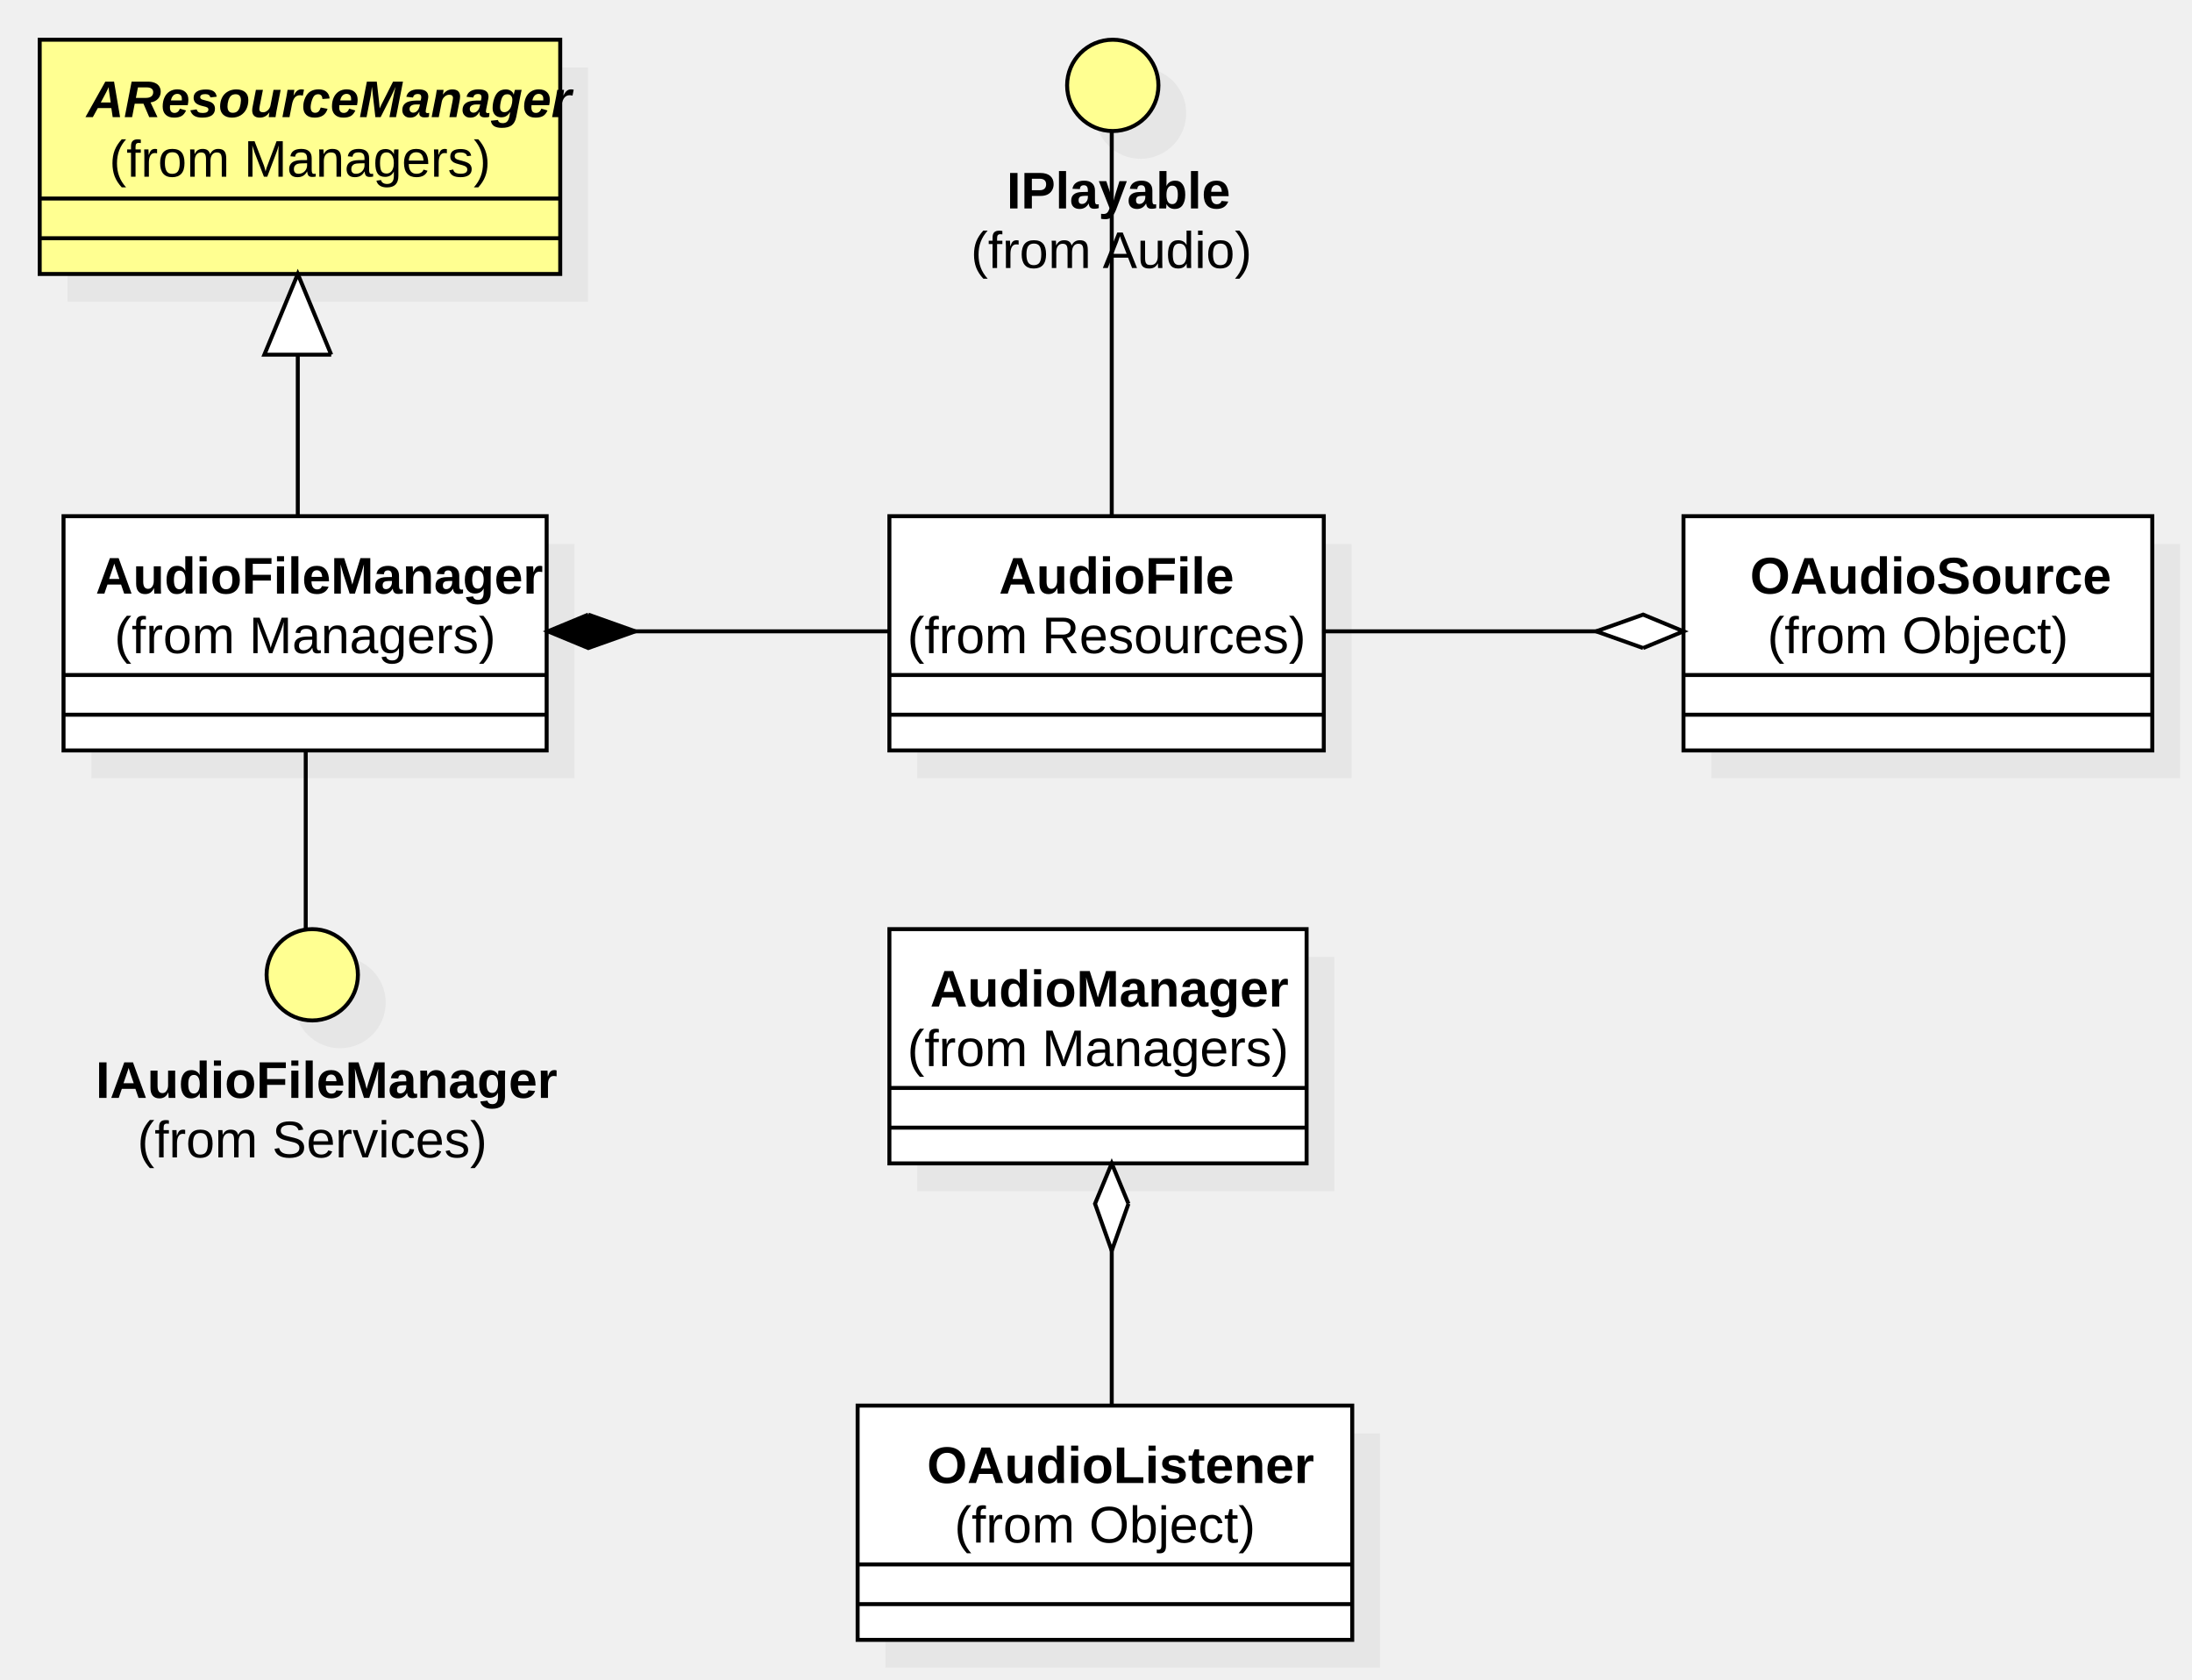
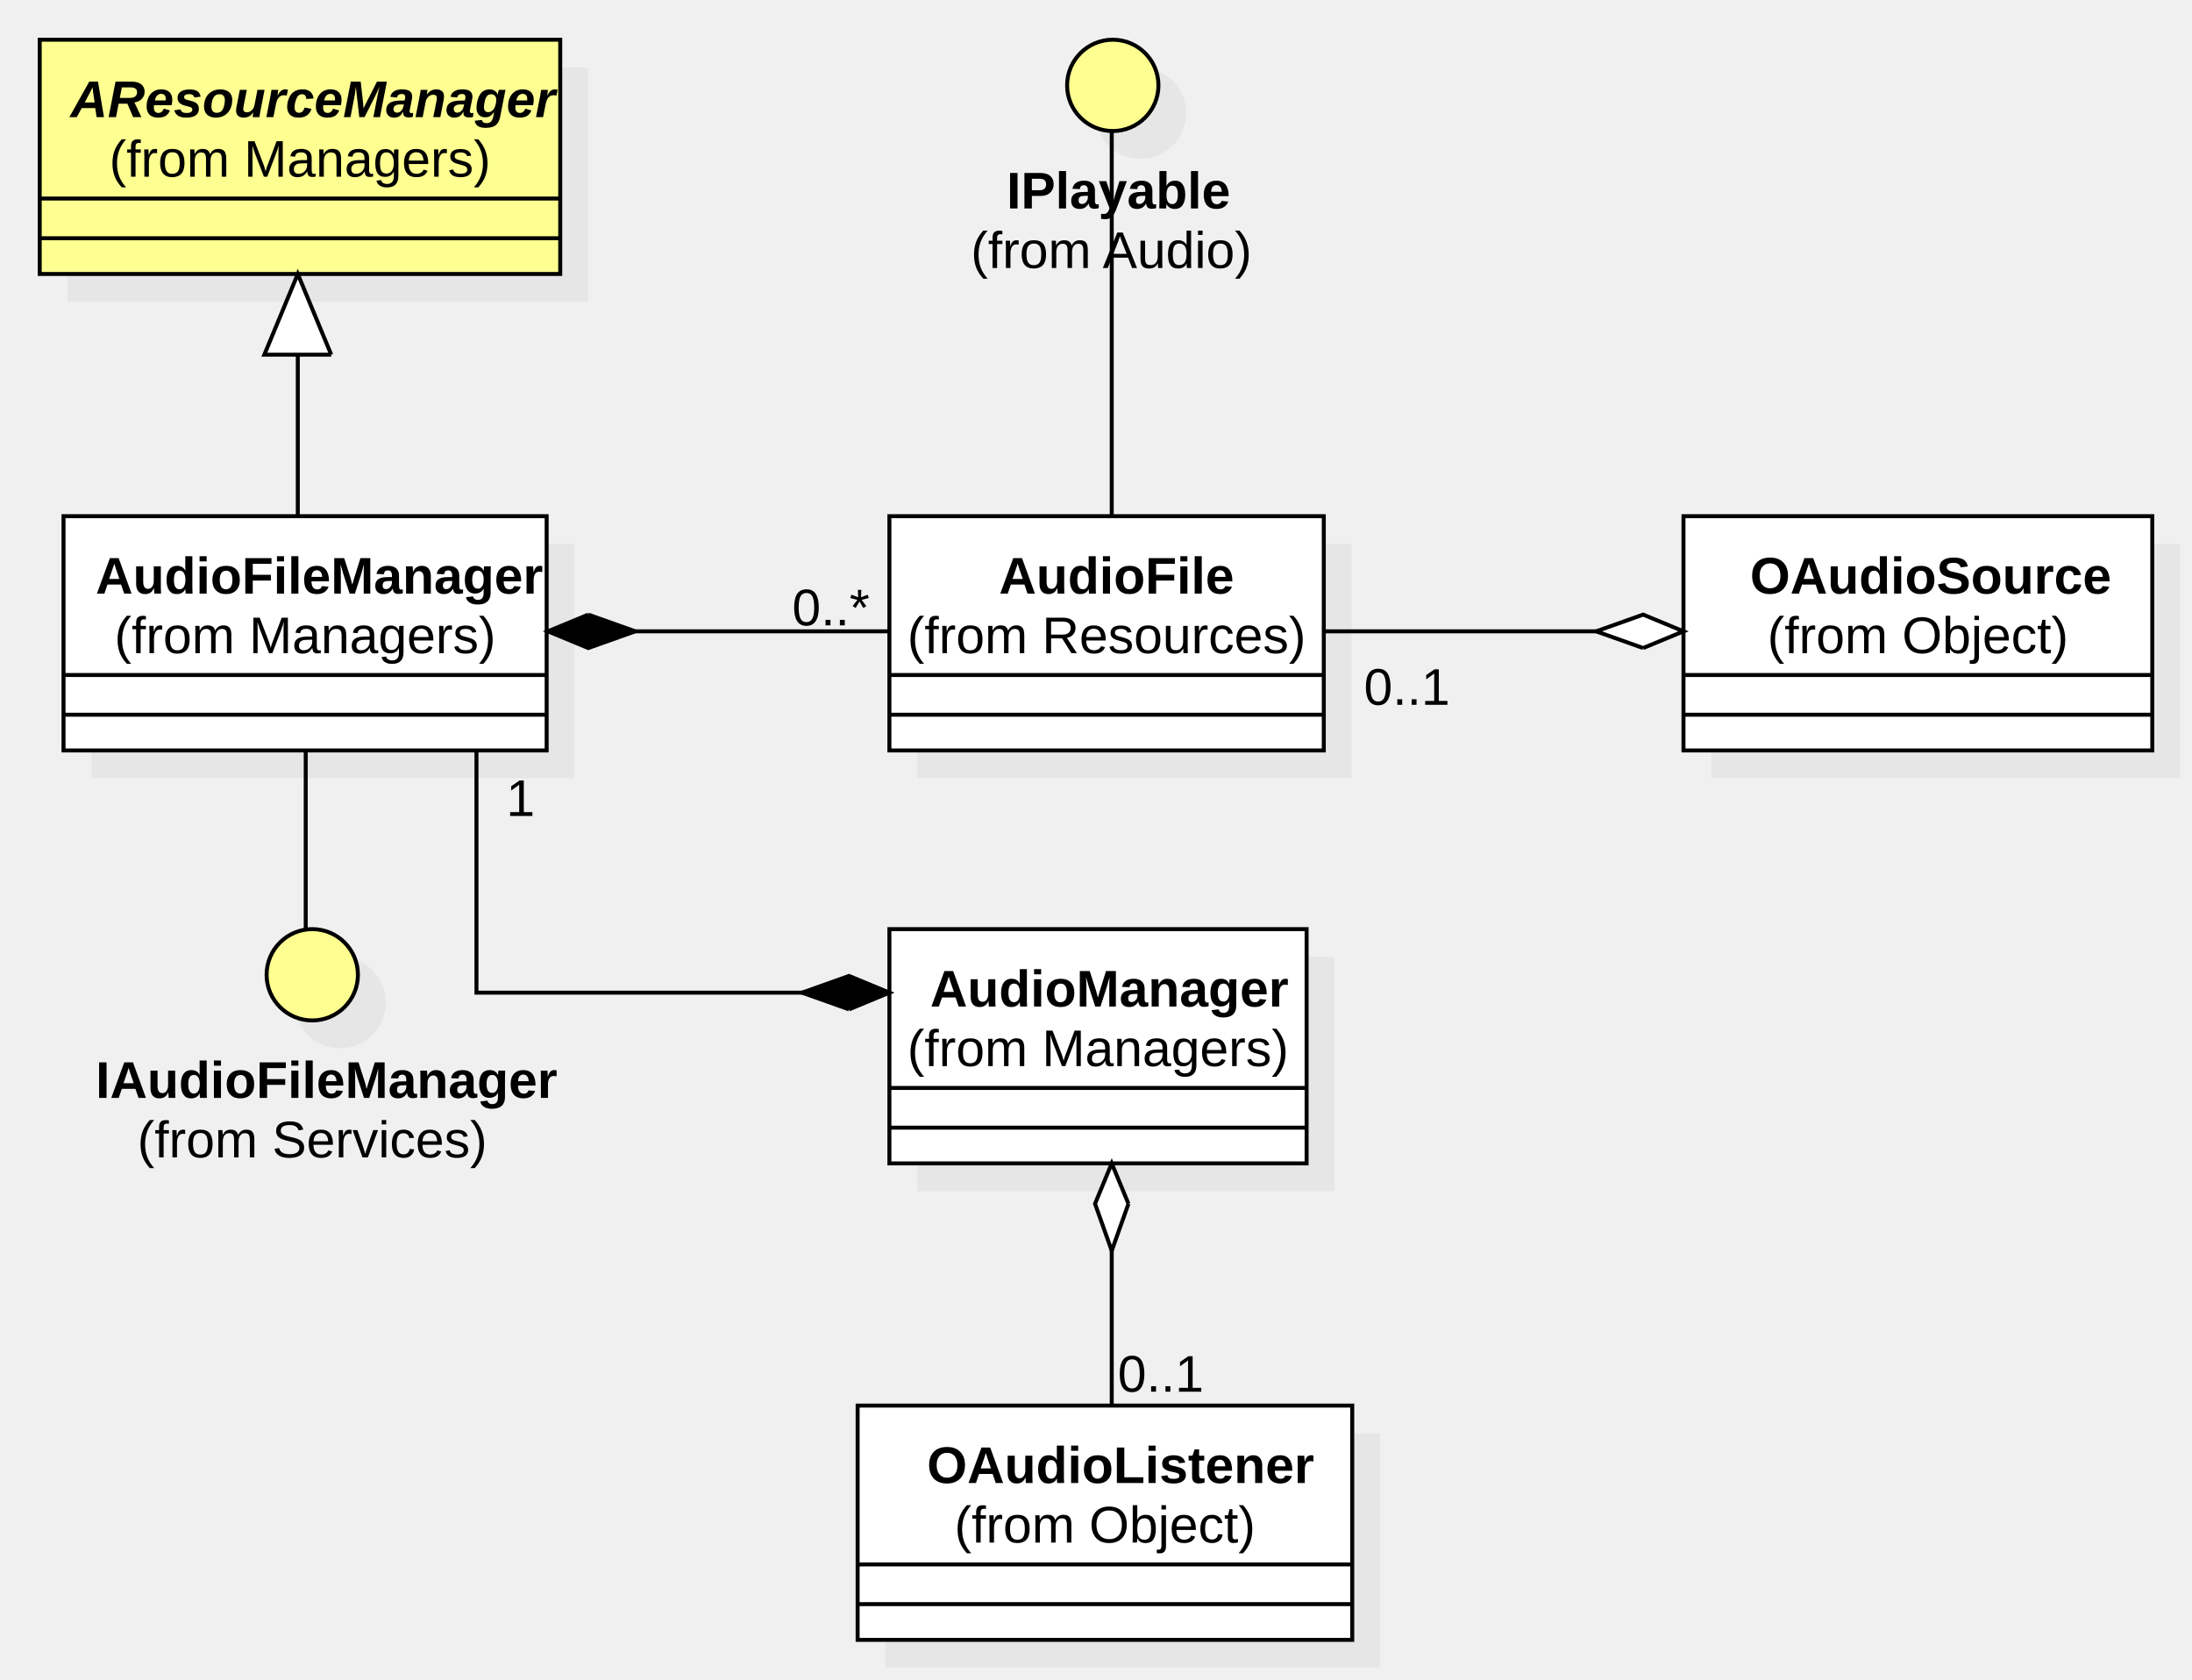
<svg xmlns="http://www.w3.org/2000/svg" version="1.1" width="552.072" height="423">
  <defs />
  <g>
    <g transform="translate(-8,-6) scale(1,1)">
      <rect fill="#C0C0C0" stroke="none" x="239" y="247" width="105.078" height="59" opacity="0.2" />
    </g>
    <g transform="translate(-8,-6) scale(1,1)">
      <rect fill="#ffffff" stroke="none" x="232" y="240" width="105.078" height="59" />
    </g>
    <g transform="translate(-8,-6) scale(1,1)">
      <path fill="none" stroke="#000000" d="M 232 240 L 337.078 240 L 337.078 299 L 232 299 L 232 240 Z Z" stroke-miterlimit="10" />
    </g>
    <g transform="translate(-8,-6) scale(1,1)">
      <path fill="none" stroke="#000000" d="M 232 280 L 337.078 280" stroke-miterlimit="10" />
    </g>
    <g transform="translate(-8,-6) scale(1,1)">
      <path fill="none" stroke="#000000" d="M 232 290 L 337.078 290" stroke-miterlimit="10" />
    </g>
    <g transform="translate(-8,-6) scale(1,1)">
      <g>
        <path fill="none" stroke="none" />
        <text fill="#000000" stroke="none" font-family="Arial" font-size="13px" font-style="normal" font-weight="bold" text-decoration="none" x="242.26" y="259.5">AudioManager</text>
      </g>
    </g>
    <g transform="translate(-8,-6) scale(1,1)">
      <g>
        <path fill="none" stroke="none" />
        <text fill="#000000" stroke="none" font-family="Arial" font-size="13px" font-style="normal" font-weight="normal" text-decoration="none" x="236.5" y="274.5">(from Managers)</text>
      </g>
    </g>
    <g transform="translate(-8,-6) scale(1,1)">
      <rect fill="#C0C0C0" stroke="none" x="239" y="143" width="109.407" height="59" opacity="0.2" />
    </g>
    <g transform="translate(-8,-6) scale(1,1)">
      <rect fill="#ffffff" stroke="none" x="232" y="136" width="109.407" height="59" />
    </g>
    <g transform="translate(-8,-6) scale(1,1)">
      <path fill="none" stroke="#000000" d="M 232 136 L 341.407 136 L 341.407 195 L 232 195 L 232 136 Z Z" stroke-miterlimit="10" />
    </g>
    <g transform="translate(-8,-6) scale(1,1)">
      <path fill="none" stroke="#000000" d="M 232 176 L 341.407 176" stroke-miterlimit="10" />
    </g>
    <g transform="translate(-8,-6) scale(1,1)">
      <path fill="none" stroke="#000000" d="M 232 186 L 341.407 186" stroke-miterlimit="10" />
    </g>
    <g transform="translate(-8,-6) scale(1,1)">
      <g>
        <path fill="none" stroke="none" />
        <text fill="#000000" stroke="none" font-family="Arial" font-size="13px" font-style="normal" font-weight="bold" text-decoration="none" x="259.605" y="155.5">AudioFile</text>
      </g>
    </g>
    <g transform="translate(-8,-6) scale(1,1)">
      <g>
        <path fill="none" stroke="none" />
        <text fill="#000000" stroke="none" font-family="Arial" font-size="13px" font-style="normal" font-weight="normal" text-decoration="none" x="236.5" y="170.5">(from Resources)</text>
      </g>
    </g>
    <g transform="translate(-8,-6) scale(1,1)">
      <rect fill="#C0C0C0" stroke="none" x="31" y="143" width="121.677" height="59" opacity="0.2" />
    </g>
    <g transform="translate(-8,-6) scale(1,1)">
      <rect fill="#ffffff" stroke="none" x="24" y="136" width="121.677" height="59" />
    </g>
    <g transform="translate(-8,-6) scale(1,1)">
      <path fill="none" stroke="#000000" d="M 24 136 L 145.677 136 L 145.677 195 L 24 195 L 24 136 Z Z" stroke-miterlimit="10" />
    </g>
    <g transform="translate(-8,-6) scale(1,1)">
      <path fill="none" stroke="#000000" d="M 24 176 L 145.677 176" stroke-miterlimit="10" />
    </g>
    <g transform="translate(-8,-6) scale(1,1)">
      <path fill="none" stroke="#000000" d="M 24 186 L 145.677 186" stroke-miterlimit="10" />
    </g>
    <g transform="translate(-8,-6) scale(1,1)">
      <g>
        <path fill="none" stroke="none" />
        <text fill="#000000" stroke="none" font-family="Arial" font-size="13px" font-style="normal" font-weight="bold" text-decoration="none" x="32.086" y="155.5">AudioFileManager</text>
      </g>
    </g>
    <g transform="translate(-8,-6) scale(1,1)">
      <g>
        <path fill="none" stroke="none" />
        <text fill="#000000" stroke="none" font-family="Arial" font-size="13px" font-style="normal" font-weight="normal" text-decoration="none" x="36.8" y="170.5">(from Managers)</text>
      </g>
    </g>
    <g transform="translate(-8,-6) scale(1,1)">
      <rect fill="#C0C0C0" stroke="none" x="25" y="23" width="131.097" height="59" opacity="0.2" />
    </g>
    <g transform="translate(-8,-6) scale(1,1)">
      <rect fill="#ffff91" stroke="none" x="18" y="16" width="131.097" height="59" />
    </g>
    <g transform="translate(-8,-6) scale(1,1)">
      <path fill="none" stroke="#000000" d="M 18 16 L 149.097 16 L 149.097 75 L 18 75 L 18 16 Z Z" stroke-miterlimit="10" />
    </g>
    <g transform="translate(-8,-6) scale(1,1)">
      <path fill="none" stroke="#000000" d="M 18 56 L 149.097 56" stroke-miterlimit="10" />
    </g>
    <g transform="translate(-8,-6) scale(1,1)">
      <path fill="none" stroke="#000000" d="M 18 66 L 149.097 66" stroke-miterlimit="10" />
    </g>
    <g transform="translate(-8,-6) scale(1,1)">
      <g>
        <path fill="none" stroke="none" />
-         <text fill="#000000" stroke="none" font-family="Arial" font-size="13px" font-style="italic" font-weight="bold" text-decoration="none" x="29.79" y="35.5">AResourceManager</text>
+         <text fill="#000000" stroke="none" font-family="Arial" font-size="13px" font-style="italic" font-weight="bold" text-decoration="none" x="25.74" y="35.5">AResourceManager</text>
      </g>
    </g>
    <g transform="translate(-8,-6) scale(1,1)">
      <g>
        <path fill="none" stroke="none" />
        <text fill="#000000" stroke="none" font-family="Arial" font-size="13px" font-style="normal" font-weight="normal" text-decoration="none" x="35.51" y="50.5">(from Managers)</text>
      </g>
    </g>
    <g transform="translate(-8,-6) scale(1,1)">
      <path fill="none" stroke="#000000" d="M 83 136 L 83 75" stroke-miterlimit="10" />
    </g>
    <g transform="translate(-8,-6) scale(1,1)">
      <path fill="#FFFFFF" stroke="none" d="M 91.419 95.325 L 83 75 L 74.581 95.325" />
    </g>
    <g transform="translate(-8,-6) scale(1,1)">
      <path fill="none" stroke="#000000" d="M 91.419 95.325 L 83 75 L 74.581 95.325 L 91.419 95.325" stroke-miterlimit="10" />
    </g>
    <g transform="translate(-8,-6) scale(1,1)">
      <path fill="#C0C0C0" stroke="none" d="M 283.76 34.5 C 283.76 28.149 288.908 23 295.26 23 C 301.611 23 306.76 28.149 306.76 34.5 C 306.76 40.851 301.611 46 295.26 46 C 288.908 46 283.76 40.851 283.76 34.5 Z" opacity="0.2" />
    </g>
    <g transform="translate(-8,-6) scale(1,1)">
      <path fill="#ffff91" stroke="none" d="M 276.76 27.5 C 276.76 21.149 281.908 16 288.26 16 C 294.611 16 299.76 21.149 299.76 27.5 C 299.76 33.851 294.611 39 288.26 39 C 281.908 39 276.76 33.851 276.76 27.5 Z" />
    </g>
    <g transform="translate(-8,-6) scale(1,1)">
      <path fill="none" stroke="#000000" d="M 276.76 27.5 C 276.76 21.149 281.908 16 288.26 16 C 294.611 16 299.76 21.149 299.76 27.5 C 299.76 33.851 294.611 39 288.26 39 C 281.908 39 276.76 33.851 276.76 27.5 Z" stroke-miterlimit="10" />
    </g>
    <g transform="translate(-8,-6) scale(1,1)">
      <g>
        <path fill="none" stroke="none" />
        <text fill="#000000" stroke="none" font-family="Arial" font-size="13px" font-style="normal" font-weight="bold" text-decoration="none" x="261.52" y="58.5">IPlayable</text>
      </g>
    </g>
    <g transform="translate(-8,-6) scale(1,1)">
      <g>
        <path fill="none" stroke="none" />
        <text fill="#000000" stroke="none" font-family="Arial" font-size="13px" font-style="normal" font-weight="normal" text-decoration="none" x="252.5" y="73.5">(from Audio)</text>
      </g>
    </g>
    <g transform="translate(-8,-6) scale(1,1)">
      <path fill="none" stroke="#000000" d="M 288 136 L 288 39" stroke-miterlimit="10" />
    </g>
    <g transform="translate(-8,-6) scale(1,1)">
      <path fill="none" stroke="#000000" d="M 232 165 L 146 165" stroke-miterlimit="10" />
    </g>
    <g transform="translate(-8,-6) scale(1,1)">
      <path fill="#000000" stroke="none" d="M 156.163 160.79 L 146 165 L 156.163 169.21 L 168 165" />
    </g>
    <g transform="translate(-8,-6) scale(1,1)">
      <path fill="none" stroke="#000000" d="M 156.163 160.79 L 146 165 L 156.163 169.21 L 168 165 L 156.163 160.79" stroke-miterlimit="10" />
    </g>
    <g transform="translate(-8,-6) scale(1,1)">
+       <g>
+         <path fill="none" stroke="none" />
+         <text fill="#000000" stroke="none" font-family="Arial" font-size="13px" font-style="normal" font-weight="normal" text-decoration="none" x="207.5" y="163.5">0..*</text>
+       </g>
+     </g>
+     <g transform="translate(-8,-6) scale(1,1)">
      <rect fill="#C0C0C0" stroke="none" x="439" y="143" width="118.072" height="59" opacity="0.2" />
    </g>
    <g transform="translate(-8,-6) scale(1,1)">
      <rect fill="#ffffff" stroke="none" x="432" y="136" width="118.072" height="59" />
    </g>
    <g transform="translate(-8,-6) scale(1,1)">
      <path fill="none" stroke="#000000" d="M 432 136 L 550.072 136 L 550.072 195 L 432 195 L 432 136 Z Z" stroke-miterlimit="10" />
    </g>
    <g transform="translate(-8,-6) scale(1,1)">
      <path fill="none" stroke="#000000" d="M 432 176 L 550.072 176" stroke-miterlimit="10" />
    </g>
    <g transform="translate(-8,-6) scale(1,1)">
      <path fill="none" stroke="#000000" d="M 432 186 L 550.072 186" stroke-miterlimit="10" />
    </g>
    <g transform="translate(-8,-6) scale(1,1)">
      <g>
        <path fill="none" stroke="none" />
        <text fill="#000000" stroke="none" font-family="Arial" font-size="13px" font-style="normal" font-weight="bold" text-decoration="none" x="448.76" y="155.5">OAudioSource</text>
      </g>
    </g>
    <g transform="translate(-8,-6) scale(1,1)">
      <g>
        <path fill="none" stroke="none" />
        <text fill="#000000" stroke="none" font-family="Arial" font-size="13px" font-style="normal" font-weight="normal" text-decoration="none" x="453.115" y="170.5">(from Object)</text>
      </g>
    </g>
    <g transform="translate(-8,-6) scale(1,1)">
      <path fill="none" stroke="#000000" d="M 341 165 L 432 165" stroke-miterlimit="10" />
    </g>
    <g transform="translate(-8,-6) scale(1,1)">
      <path fill="#FFFFFF" stroke="none" d="M 421.837 169.21 L 432 165 L 421.837 160.79 L 410 165" />
    </g>
    <g transform="translate(-8,-6) scale(1,1)">
      <path fill="none" stroke="#000000" d="M 421.837 169.21 L 432 165 L 421.837 160.79 L 410 165 L 421.837 169.21" stroke-miterlimit="10" />
    </g>
    <g transform="translate(-8,-6) scale(1,1)">
+       <g>
+         <path fill="none" stroke="none" />
+         <text fill="#000000" stroke="none" font-family="Arial" font-size="13px" font-style="normal" font-weight="normal" text-decoration="none" x="351.5" y="183.5">0..1</text>
+       </g>
+     </g>
+     <g transform="translate(-8,-6) scale(1,1)">
      <rect fill="#C0C0C0" stroke="none" x="231" y="367" width="124.572" height="59" opacity="0.2" />
    </g>
    <g transform="translate(-8,-6) scale(1,1)">
      <rect fill="#ffffff" stroke="none" x="224" y="360" width="124.572" height="59" />
    </g>
    <g transform="translate(-8,-6) scale(1,1)">
      <path fill="none" stroke="#000000" d="M 224 360 L 348.572 360 L 348.572 419 L 224 419 L 224 360 Z Z" stroke-miterlimit="10" />
    </g>
    <g transform="translate(-8,-6) scale(1,1)">
      <path fill="none" stroke="#000000" d="M 224 400 L 348.572 400" stroke-miterlimit="10" />
    </g>
    <g transform="translate(-8,-6) scale(1,1)">
      <path fill="none" stroke="#000000" d="M 224 410 L 348.572 410" stroke-miterlimit="10" />
    </g>
    <g transform="translate(-8,-6) scale(1,1)">
      <g>
        <path fill="none" stroke="none" />
        <text fill="#000000" stroke="none" font-family="Arial" font-size="13px" font-style="normal" font-weight="bold" text-decoration="none" x="241.481" y="379.5">OAudioListener</text>
      </g>
    </g>
    <g transform="translate(-8,-6) scale(1,1)">
      <g>
        <path fill="none" stroke="none" />
        <text fill="#000000" stroke="none" font-family="Arial" font-size="13px" font-style="normal" font-weight="normal" text-decoration="none" x="248.365" y="394.5">(from Object)</text>
      </g>
    </g>
    <g transform="translate(-8,-6) scale(1,1)">
      <path fill="none" stroke="#000000" d="M 288 360 L 288 299" stroke-miterlimit="10" />
    </g>
    <g transform="translate(-8,-6) scale(1,1)">
      <path fill="#FFFFFF" stroke="none" d="M 292.21 309.163 L 288 299 L 283.79 309.163 L 288 321" />
    </g>
    <g transform="translate(-8,-6) scale(1,1)">
      <path fill="none" stroke="#000000" d="M 292.21 309.163 L 288 299 L 283.79 309.163 L 288 321 L 292.21 309.163" stroke-miterlimit="10" />
    </g>
    <g transform="translate(-8,-6) scale(1,1)">
+       <g>
+         <path fill="none" stroke="none" />
+         <text fill="#000000" stroke="none" font-family="Arial" font-size="13px" font-style="normal" font-weight="normal" text-decoration="none" x="289.5" y="356.5">0..1</text>
+       </g>
+     </g>
+     <g transform="translate(-8,-6) scale(1,1)">
      <path fill="#C0C0C0" stroke="none" d="M 82.145 258.5 C 82.145 252.149 87.293 247 93.645 247 C 99.996 247 105.145 252.149 105.145 258.5 C 105.145 264.851 99.996 270 93.645 270 C 87.293 270 82.145 264.851 82.145 258.5 Z" opacity="0.2" />
    </g>
    <g transform="translate(-8,-6) scale(1,1)">
      <path fill="#ffff91" stroke="none" d="M 75.145 251.5 C 75.145 245.149 80.293 240 86.645 240 C 92.996 240 98.145 245.149 98.145 251.5 C 98.145 257.851 92.996 263 86.645 263 C 80.293 263 75.145 257.851 75.145 251.5 Z" />
    </g>
    <g transform="translate(-8,-6) scale(1,1)">
      <path fill="none" stroke="#000000" d="M 75.145 251.5 C 75.145 245.149 80.293 240 86.645 240 C 92.996 240 98.145 245.149 98.145 251.5 C 98.145 257.851 92.996 263 86.645 263 C 80.293 263 75.145 257.851 75.145 251.5 Z" stroke-miterlimit="10" />
    </g>
    <g transform="translate(-8,-6) scale(1,1)">
      <g>
        <path fill="none" stroke="none" />
        <text fill="#000000" stroke="none" font-family="Arial" font-size="13px" font-style="normal" font-weight="bold" text-decoration="none" x="32.086" y="282.5">IAudioFileManager</text>
      </g>
    </g>
    <g transform="translate(-8,-6) scale(1,1)">
      <g>
        <path fill="none" stroke="none" />
        <text fill="#000000" stroke="none" font-family="Arial" font-size="13px" font-style="normal" font-weight="normal" text-decoration="none" x="42.585" y="297.5">(from Services)</text>
      </g>
    </g>
    <g transform="translate(-8,-6) scale(1,1)">
      <path fill="none" stroke="#000000" d="M 85 195 L 85 240" stroke-miterlimit="10" />
+     </g>
+     <g transform="translate(-8,-6) scale(1,1)">
+       <path fill="none" stroke="#000000" d="M 128 195 L 128 256 L 232 256" stroke-miterlimit="10" />
+     </g>
+     <g transform="translate(-8,-6) scale(1,1)">
+       <path fill="#000000" stroke="none" d="M 221.837 260.21 L 232 256 L 221.837 251.79 L 210 256" />
+     </g>
+     <g transform="translate(-8,-6) scale(1,1)">
+       <path fill="none" stroke="#000000" d="M 221.837 260.21 L 232 256 L 221.837 251.79 L 210 256 L 221.837 260.21" stroke-miterlimit="10" />
+     </g>
+     <g transform="translate(-8,-6) scale(1,1)">
+       <g>
+         <path fill="none" stroke="none" />
+         <text fill="#000000" stroke="none" font-family="Arial" font-size="13px" font-style="normal" font-weight="normal" text-decoration="none" x="135.5" y="211.5">1</text>
+       </g>
    </g>
  </g>
</svg>
